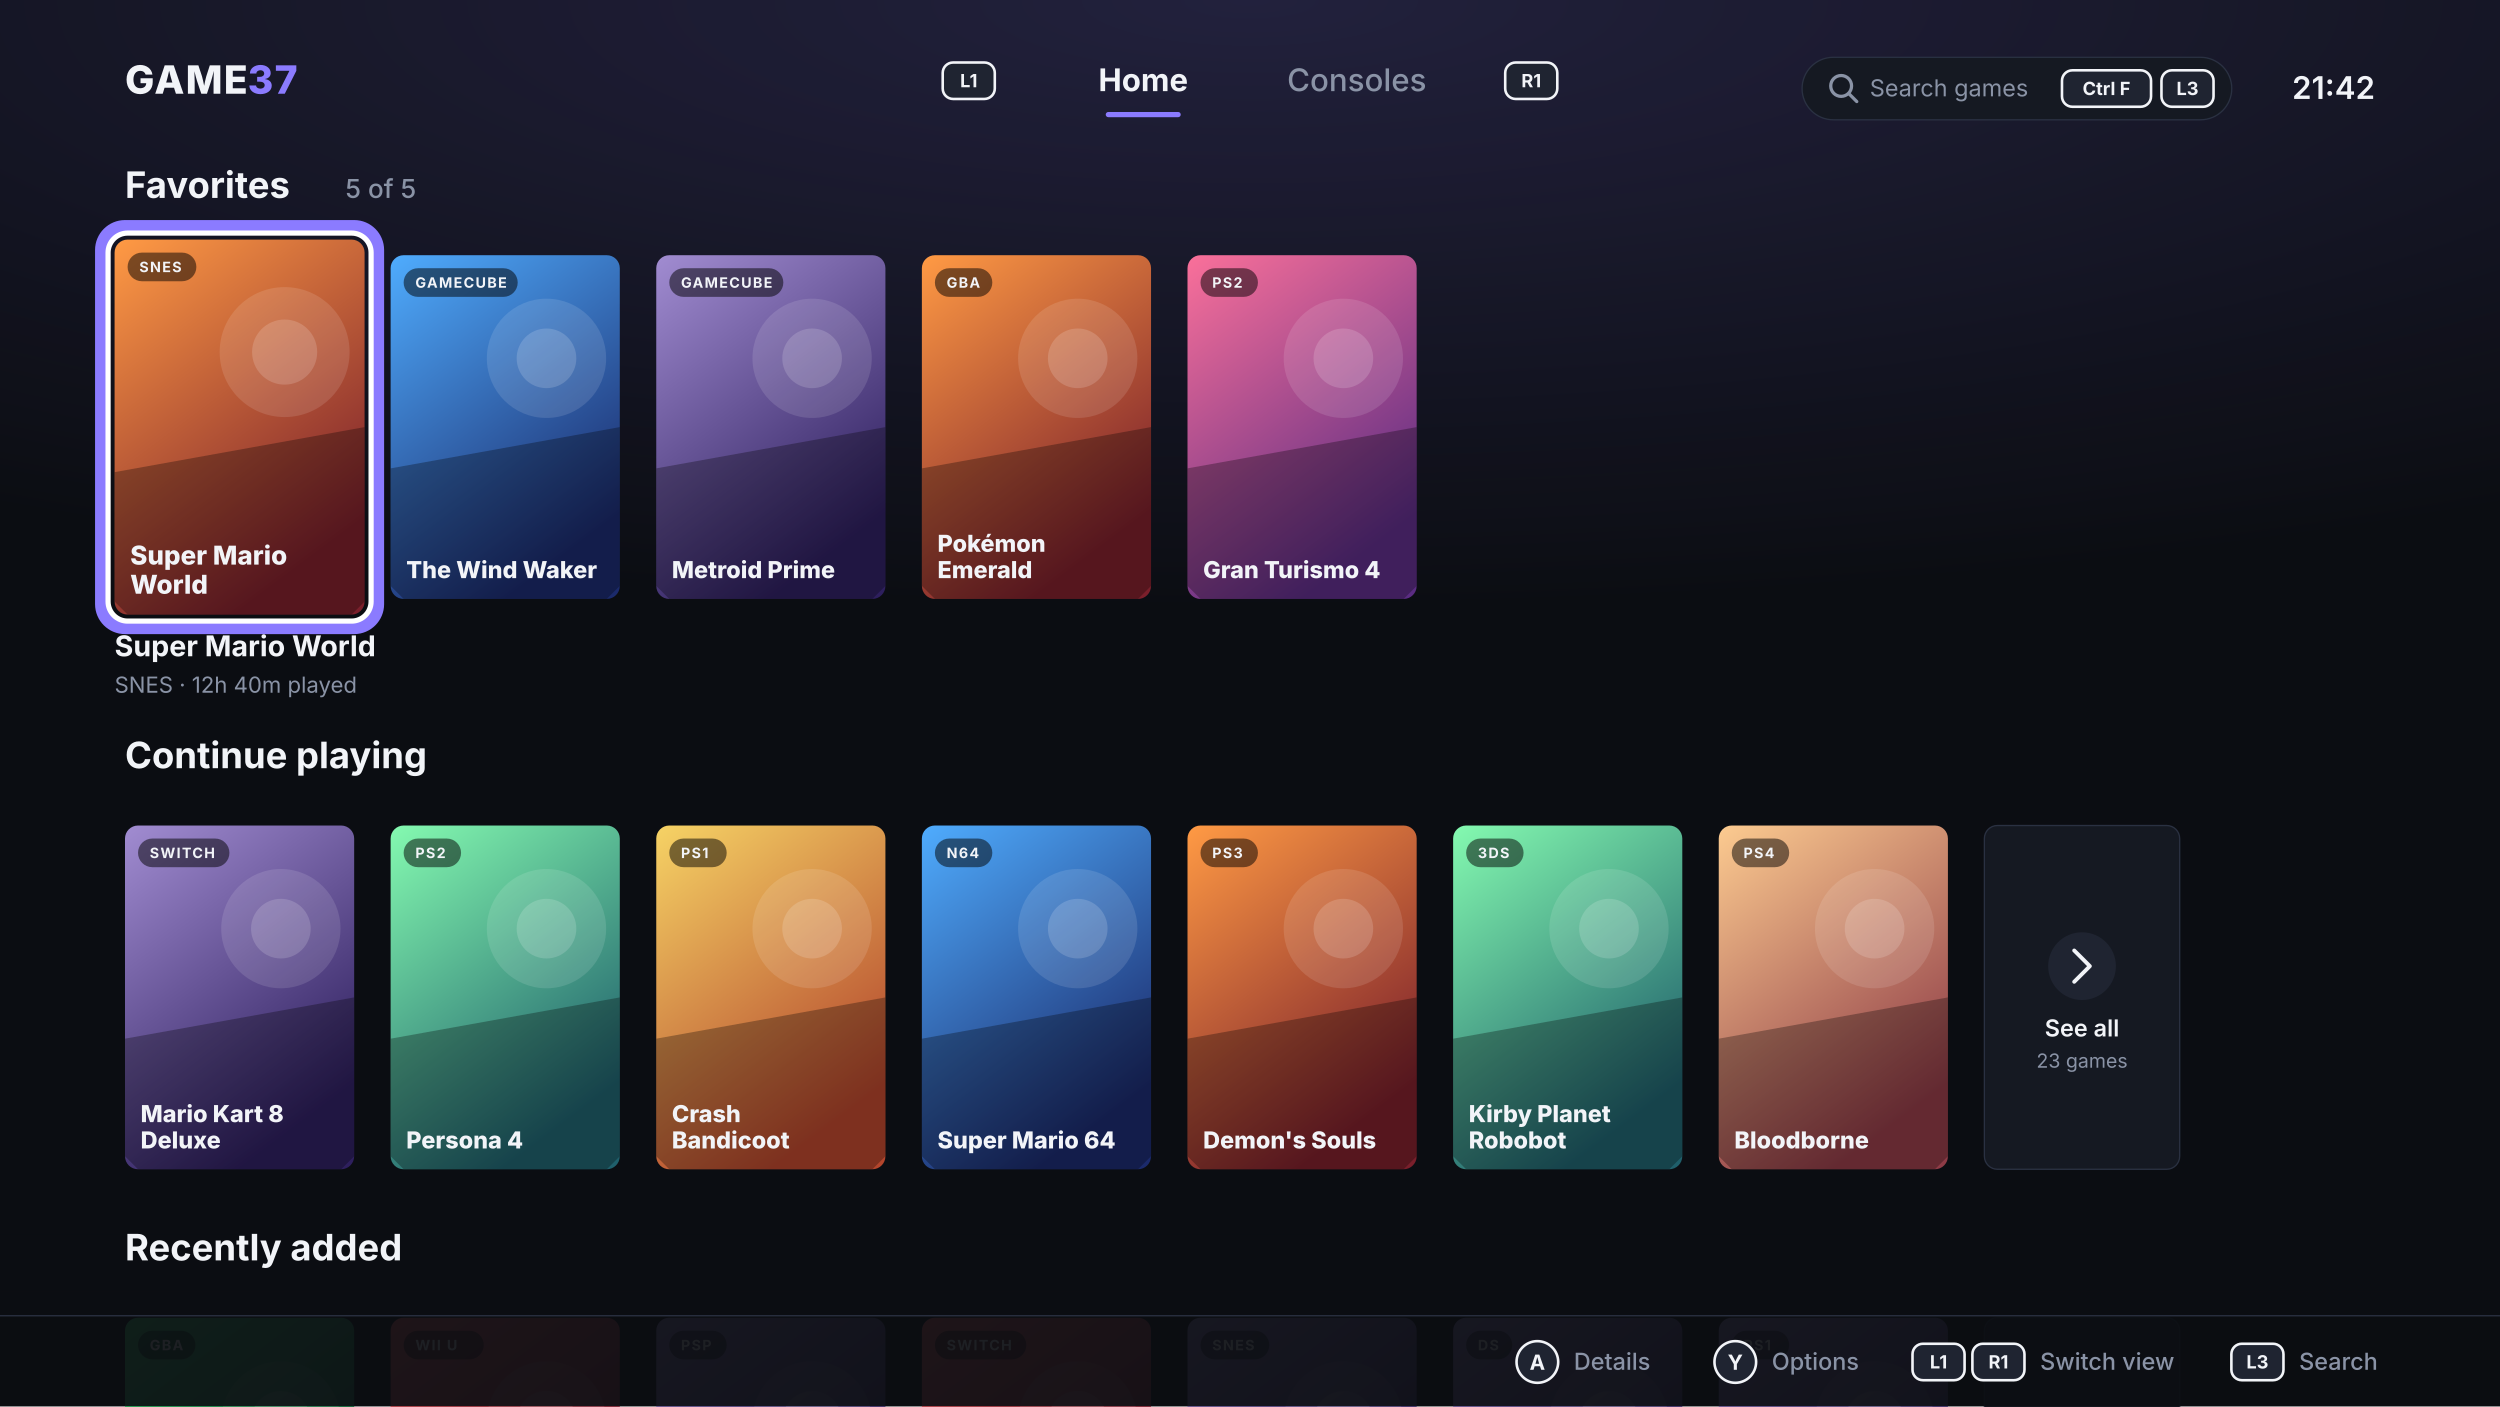
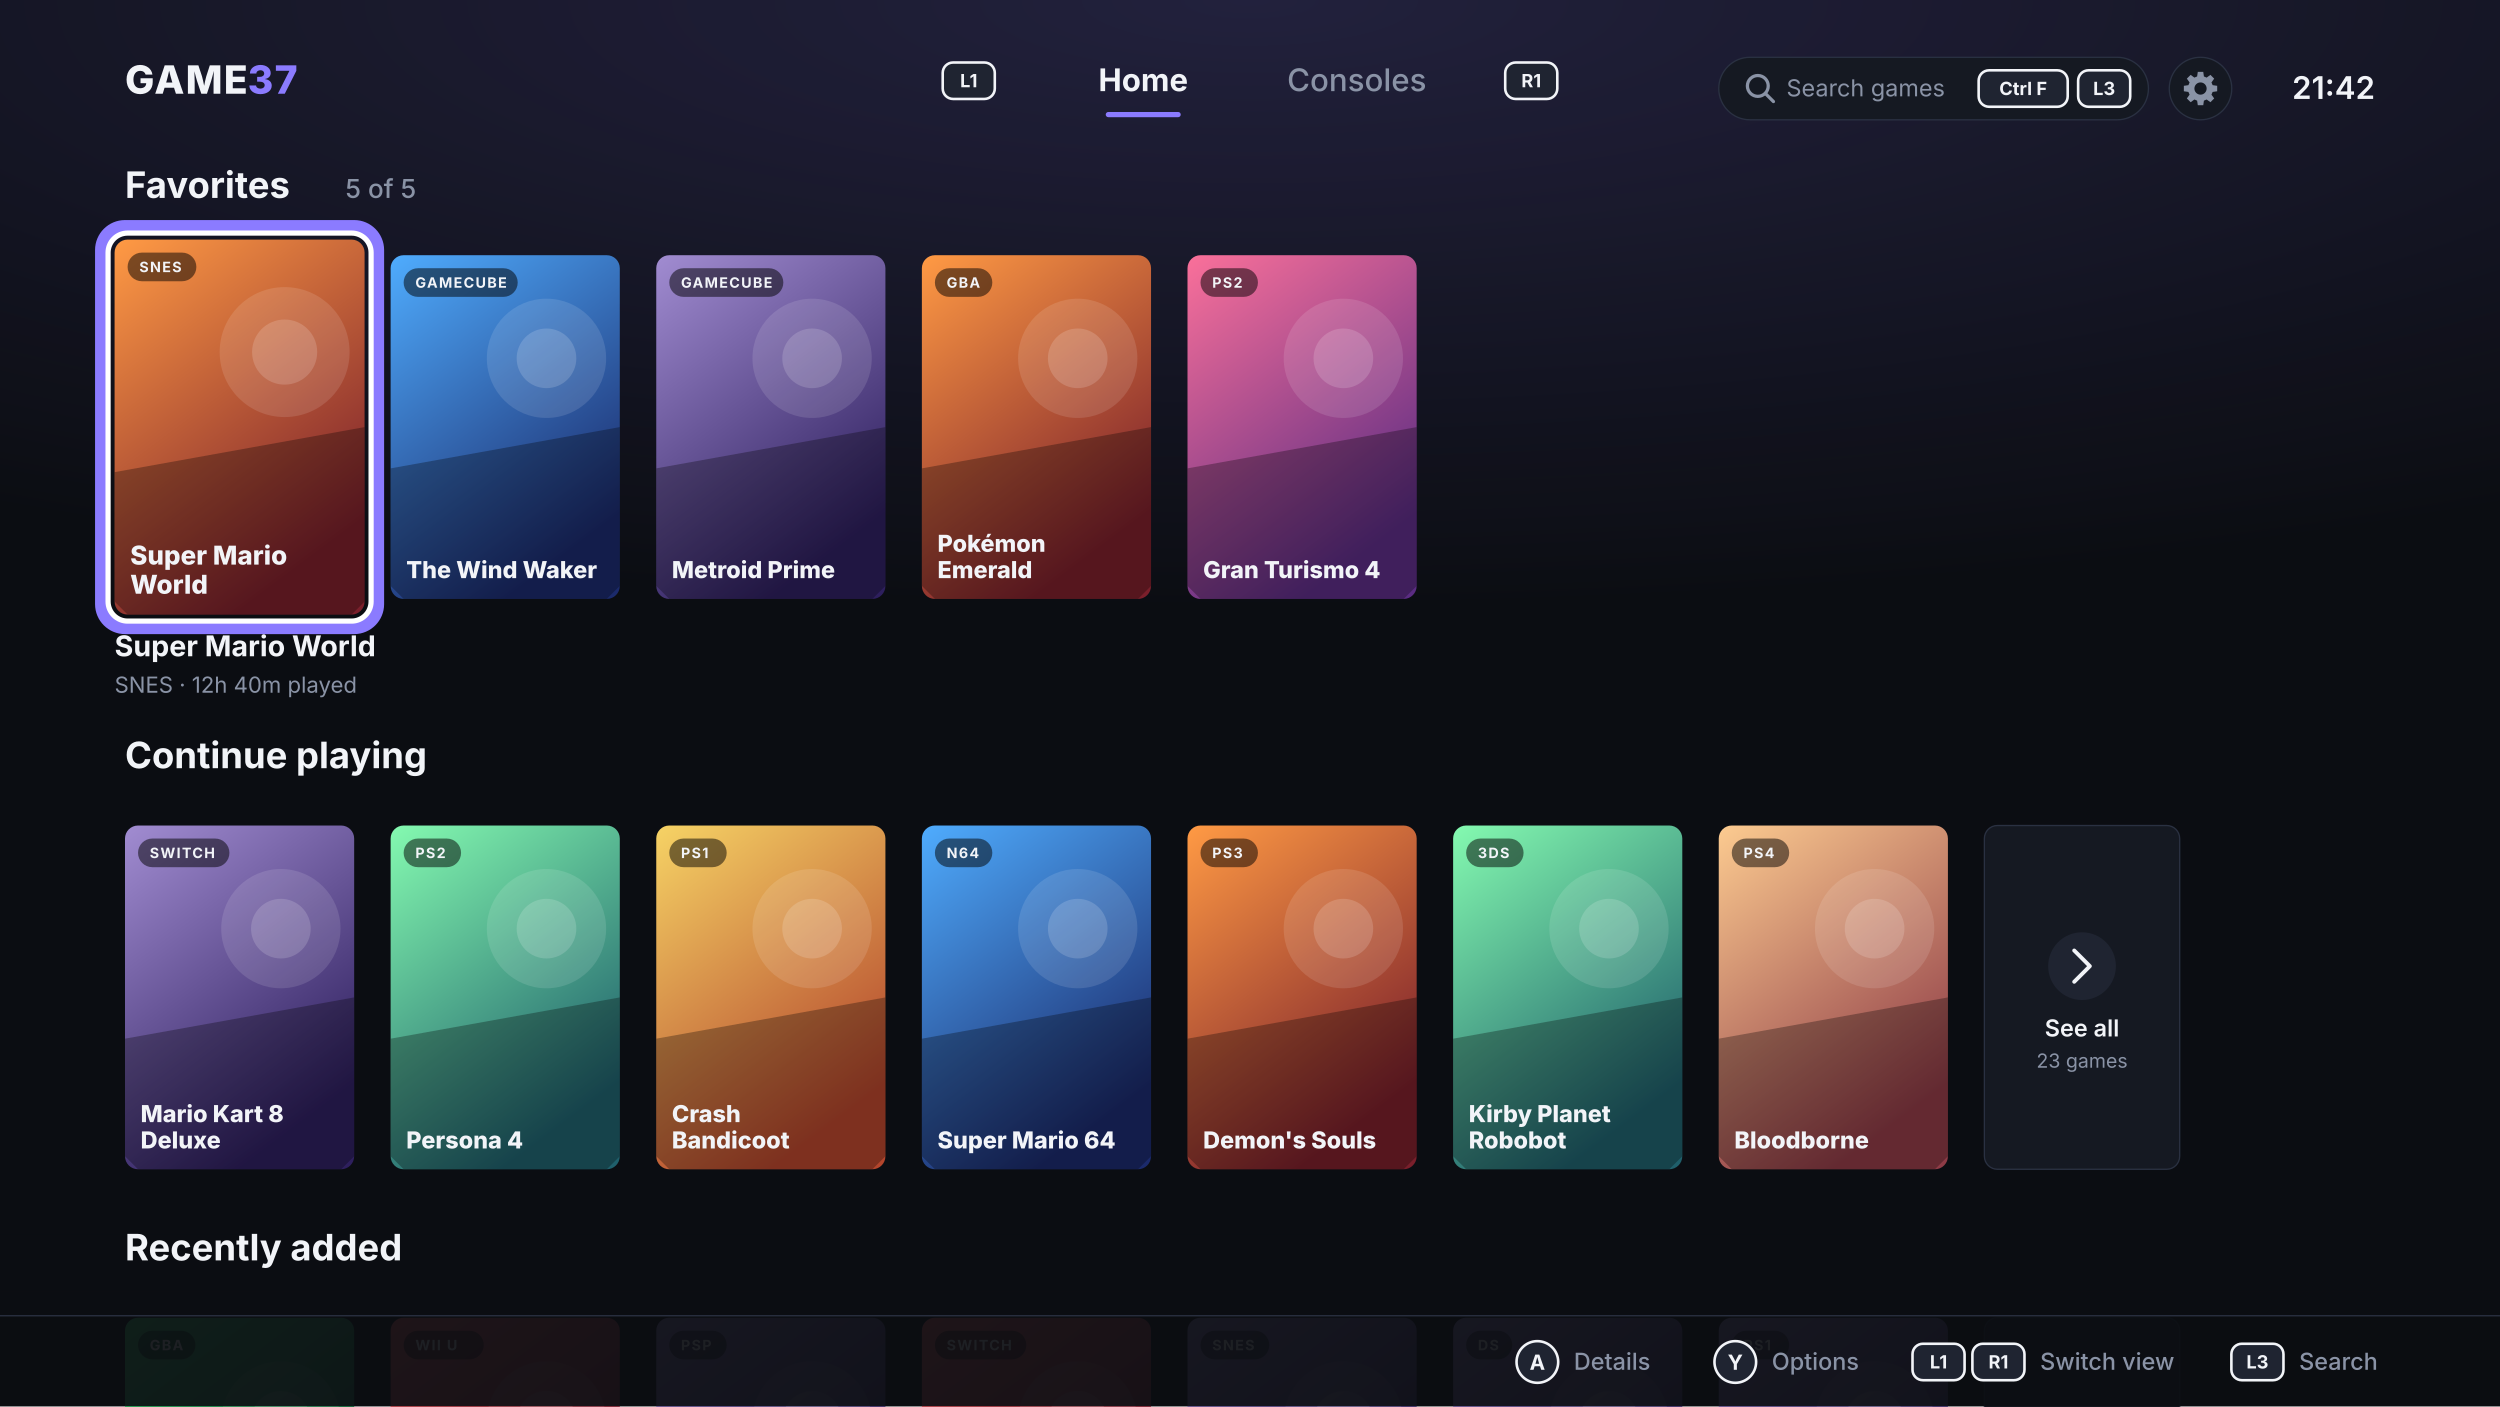
<svg xmlns="http://www.w3.org/2000/svg" width="1920" height="1080" viewBox="0 0 1920 1080">
  <defs>
    <radialGradient id="rg1" cx="0.5" cy="0" r="0.9">
      <stop offset="0" stop-color="#8B7BFF" stop-opacity="0.18" />
      <stop offset="1" stop-color="#8B7BFF" stop-opacity="0" />
    </radialGradient>
    <linearGradient id="lg2" x1="0" y1="0" x2="0.5" y2="1">
      <stop offset="0" stop-color="#FF9A44" stop-opacity="1" />
      <stop offset="1" stop-color="#7A1F2B" stop-opacity="1" />
    </linearGradient>
    <linearGradient id="lg3" x1="0" y1="0" x2="0.5" y2="1">
      <stop offset="0" stop-color="#4FACFE" stop-opacity="1" />
      <stop offset="1" stop-color="#1B2A6B" stop-opacity="1" />
    </linearGradient>
    <linearGradient id="lg4" x1="0" y1="0" x2="0.5" y2="1">
      <stop offset="0" stop-color="#A18CD1" stop-opacity="1" />
      <stop offset="1" stop-color="#2E1F5E" stop-opacity="1" />
    </linearGradient>
    <linearGradient id="lg5" x1="0" y1="0" x2="0.5" y2="1">
      <stop offset="0" stop-color="#FF9A44" stop-opacity="1" />
      <stop offset="1" stop-color="#7A1F2B" stop-opacity="1" />
    </linearGradient>
    <linearGradient id="lg6" x1="0" y1="0" x2="0.5" y2="1">
      <stop offset="0" stop-color="#FA709A" stop-opacity="1" />
      <stop offset="1" stop-color="#5B2C83" stop-opacity="1" />
    </linearGradient>
    <linearGradient id="lg7" x1="0" y1="0" x2="0.5" y2="1">
      <stop offset="0" stop-color="#A18CD1" stop-opacity="1" />
      <stop offset="1" stop-color="#2E1F5E" stop-opacity="1" />
    </linearGradient>
    <linearGradient id="lg8" x1="0" y1="0" x2="0.5" y2="1">
      <stop offset="0" stop-color="#84FAB0" stop-opacity="1" />
      <stop offset="1" stop-color="#1F5F6B" stop-opacity="1" />
    </linearGradient>
    <linearGradient id="lg9" x1="0" y1="0" x2="0.5" y2="1">
      <stop offset="0" stop-color="#F6D365" stop-opacity="1" />
      <stop offset="1" stop-color="#B3452C" stop-opacity="1" />
    </linearGradient>
    <linearGradient id="lg10" x1="0" y1="0" x2="0.5" y2="1">
      <stop offset="0" stop-color="#4FACFE" stop-opacity="1" />
      <stop offset="1" stop-color="#1B2A6B" stop-opacity="1" />
    </linearGradient>
    <linearGradient id="lg11" x1="0" y1="0" x2="0.5" y2="1">
      <stop offset="0" stop-color="#FF9A44" stop-opacity="1" />
      <stop offset="1" stop-color="#7A1F2B" stop-opacity="1" />
    </linearGradient>
    <linearGradient id="lg12" x1="0" y1="0" x2="0.5" y2="1">
      <stop offset="0" stop-color="#84FAB0" stop-opacity="1" />
      <stop offset="1" stop-color="#1F5F6B" stop-opacity="1" />
    </linearGradient>
    <linearGradient id="lg13" x1="0" y1="0" x2="0.5" y2="1">
      <stop offset="0" stop-color="#FCCB90" stop-opacity="1" />
      <stop offset="1" stop-color="#8E3B46" stop-opacity="1" />
    </linearGradient>
    <linearGradient id="lg14" x1="0" y1="0" x2="0.5" y2="1">
      <stop offset="0" stop-color="#43E97B" stop-opacity="1" />
      <stop offset="1" stop-color="#0F4C3A" stop-opacity="1" />
    </linearGradient>
    <linearGradient id="lg15" x1="0" y1="0" x2="0.5" y2="1">
      <stop offset="0" stop-color="#FF6B6B" stop-opacity="1" />
      <stop offset="1" stop-color="#6B1D3A" stop-opacity="1" />
    </linearGradient>
    <linearGradient id="lg16" x1="0" y1="0" x2="0.5" y2="1">
      <stop offset="0" stop-color="#A18CD1" stop-opacity="1" />
      <stop offset="1" stop-color="#2E1F5E" stop-opacity="1" />
    </linearGradient>
    <linearGradient id="lg17" x1="0" y1="0" x2="0.5" y2="1">
      <stop offset="0" stop-color="#FF6B6B" stop-opacity="1" />
      <stop offset="1" stop-color="#6B1D3A" stop-opacity="1" />
    </linearGradient>
    <linearGradient id="lg18" x1="0" y1="0" x2="0.5" y2="1">
      <stop offset="0" stop-color="#A18CD1" stop-opacity="1" />
      <stop offset="1" stop-color="#2E1F5E" stop-opacity="1" />
    </linearGradient>
    <linearGradient id="lg19" x1="0" y1="0" x2="0.5" y2="1">
      <stop offset="0" stop-color="#A18CD1" stop-opacity="1" />
      <stop offset="1" stop-color="#2E1F5E" stop-opacity="1" />
    </linearGradient>
    <linearGradient id="lg20" x1="0" y1="0" x2="0.5" y2="1">
      <stop offset="0" stop-color="#A18CD1" stop-opacity="1" />
      <stop offset="1" stop-color="#2E1F5E" stop-opacity="1" />
    </linearGradient>
    <linearGradient id="lg21" x1="0" y1="0" x2="0" y2="1">
      <stop offset="0" stop-color="#0B0D12" stop-opacity="0" />
      <stop offset="1" stop-color="#0B0D12" stop-opacity="1" />
    </linearGradient>
  </defs>
  <rect x="0.0" y="0.0" width="1920.0" height="1080.0" rx="0" fill="#0B0D12" fill-opacity="1" />
  <rect x="0.0" y="0.0" width="1920.0" height="520.0" rx="0" fill="url(#rg1)" fill-opacity="1" />
  <text x="96" y="72" font-family="Inter, 'Helvetica Neue', Arial, sans-serif" font-size="30" font-weight="800" fill="#F2F4F8" letter-spacing="1">GAME<tspan fill="#8B7BFF">37</tspan>
  </text>
  <rect x="724.0" y="48.0" width="40.0" height="28.0" rx="8" fill="#1F2431" fill-opacity="1" stroke="#F2F4F8" stroke-width="2" />
  <text x="744.0" y="67.0" font-family="Inter, 'Helvetica Neue', Arial, sans-serif" font-size="14" font-weight="700" fill="#F2F4F8" fill-opacity="1" text-anchor="middle" letter-spacing="0">L1</text>
  <rect x="1156.0" y="48.0" width="40.0" height="28.0" rx="8" fill="#1F2431" fill-opacity="1" stroke="#F2F4F8" stroke-width="2" />
  <text x="1176.0" y="67.0" font-family="Inter, 'Helvetica Neue', Arial, sans-serif" font-size="14" font-weight="700" fill="#F2F4F8" fill-opacity="1" text-anchor="middle" letter-spacing="0">R1</text>
  <text x="878.0" y="70.0" font-family="Inter, 'Helvetica Neue', Arial, sans-serif" font-size="24" font-weight="700" fill="#F2F4F8" fill-opacity="1" text-anchor="middle" letter-spacing="0">Home</text>
  <rect x="849.2" y="86.0" width="57.6" height="4.0" rx="2" fill="#8B7BFF" fill-opacity="1" />
  <text x="1042.0" y="70.0" font-family="Inter, 'Helvetica Neue', Arial, sans-serif" font-size="24" font-weight="500" fill="#8A93A6" fill-opacity="1" text-anchor="middle" letter-spacing="0">Consoles</text>
-   <rect x="1384.0" y="44.0" width="330.0" height="48.0" rx="24" fill="#151922" fill-opacity="1" stroke="#2A3142" stroke-width="1" />
-   <circle cx="1414.0" cy="66.0" r="8.0" fill="none" fill-opacity="1" stroke="#8A93A6" stroke-width="2.5" />
-   <line x1="1420" y1="72" x2="1426" y2="78" stroke="#8A93A6" stroke-width="2.5" stroke-linecap="round" />
-   <text x="1436.0" y="74.0" font-family="Inter, 'Helvetica Neue', Arial, sans-serif" font-size="18" font-weight="400" fill="#8A93A6" fill-opacity="1" text-anchor="start" letter-spacing="0">Search games</text>
-   <rect x="1660.0" y="54.0" width="40.0" height="28.0" rx="8" fill="#1F2431" fill-opacity="1" stroke="#F2F4F8" stroke-width="2" />
-   <text x="1680.0" y="73.0" font-family="Inter, 'Helvetica Neue', Arial, sans-serif" font-size="14" font-weight="700" fill="#F2F4F8" fill-opacity="1" text-anchor="middle" letter-spacing="0">L3</text>
-   <rect x="1583.6" y="54.0" width="68.4" height="28.0" rx="8" fill="#1F2431" fill-opacity="1" stroke="#F2F4F8" stroke-width="2" />
-   <text x="1617.8" y="73.0" font-family="Inter, 'Helvetica Neue', Arial, sans-serif" font-size="14" font-weight="700" fill="#F2F4F8" fill-opacity="1" text-anchor="middle" letter-spacing="0">Ctrl F</text>
+   <rect x="1320.0" y="44.0" width="330.0" height="48.0" rx="24" fill="#151922" fill-opacity="1" stroke="#2A3142" stroke-width="1" />
+   <circle cx="1350.0" cy="66.0" r="8.0" fill="none" fill-opacity="1" stroke="#8A93A6" stroke-width="2.5" />
+   <line x1="1356" y1="72" x2="1362" y2="78" stroke="#8A93A6" stroke-width="2.5" stroke-linecap="round" />
+   <text x="1372.0" y="74.0" font-family="Inter, 'Helvetica Neue', Arial, sans-serif" font-size="18" font-weight="400" fill="#8A93A6" fill-opacity="1" text-anchor="start" letter-spacing="0">Search games</text>
+   <rect x="1596.0" y="54.0" width="40.0" height="28.0" rx="8" fill="#1F2431" fill-opacity="1" stroke="#F2F4F8" stroke-width="2" />
+   <text x="1616.0" y="73.0" font-family="Inter, 'Helvetica Neue', Arial, sans-serif" font-size="14" font-weight="700" fill="#F2F4F8" fill-opacity="1" text-anchor="middle" letter-spacing="0">L3</text>
+   <rect x="1519.6" y="54.0" width="68.4" height="28.0" rx="8" fill="#1F2431" fill-opacity="1" stroke="#F2F4F8" stroke-width="2" />
+   <text x="1553.8" y="73.0" font-family="Inter, 'Helvetica Neue', Arial, sans-serif" font-size="14" font-weight="700" fill="#F2F4F8" fill-opacity="1" text-anchor="middle" letter-spacing="0">Ctrl F</text>
+   <circle cx="1690.0" cy="68.0" r="24.0" fill="#151922" fill-opacity="1" stroke="#2A3142" stroke-width="1" />
+   <polygon points="1699.3,65.4 1702.8,65.9 1702.8,70.1 1699.3,70.6 1698.4,72.7 1700.5,75.6 1697.6,78.5 1694.7,76.4 1692.6,77.3 1692.1,80.8 1687.9,80.8 1687.4,77.3 1685.3,76.4 1682.4,78.5 1679.5,75.6 1681.6,72.7 1680.7,70.6 1677.2,70.1 1677.2,65.9 1680.7,65.4 1681.6,63.3 1679.5,60.4 1682.4,57.5 1685.3,59.6 1687.4,58.7 1687.9,55.2 1692.1,55.2 1692.6,58.7 1694.7,59.6 1697.6,57.5 1700.5,60.4 1698.4,63.3" fill="#8A93A6" />
+   <circle cx="1690.0" cy="68.0" r="4.7" fill="#151922" fill-opacity="1" />
  <text x="1824.0" y="76.0" font-family="Inter, 'Helvetica Neue', Arial, sans-serif" font-size="24" font-weight="600" fill="#F2F4F8" fill-opacity="1" text-anchor="end" letter-spacing="0">21:42</text>
  <rect x="78.0" y="174.0" width="212.0" height="308.0" rx="18" fill="none" fill-opacity="0.4" stroke="#8B7BFF" stroke-width="10" />
  <rect x="83.0" y="179.0" width="202.0" height="298.0" rx="15" fill="none" fill-opacity="1" stroke="#FFFFFF" stroke-width="4" />
  <rect x="88.0" y="184.0" width="192.0" height="288.0" rx="10" fill="url(#lg2)" fill-opacity="1" />
  <circle cx="218.6" cy="270.4" r="49.9" fill="#FFFFFF" fill-opacity="0.12" />
  <circle cx="218.6" cy="270.4" r="25.0" fill="#FFFFFF" fill-opacity="0.16" />
  <polygon points="88,362.6 280,328.0 280,462.0 270,472.0 98,472.0 88,462.0" fill="#000000" fill-opacity=".3" />
  <text x="100.0" y="433.6" font-family="Inter, 'Helvetica Neue', Arial, sans-serif" font-size="20" font-weight="800" fill="#F2F4F8" fill-opacity="1" text-anchor="start" letter-spacing="0">Super Mario</text>
  <text x="100.0" y="456.0" font-family="Inter, 'Helvetica Neue', Arial, sans-serif" font-size="20" font-weight="800" fill="#F2F4F8" fill-opacity="1" text-anchor="start" letter-spacing="0">World</text>
  <rect x="98.0" y="194.0" width="52.8" height="22.0" rx="11" fill="#000000" fill-opacity="0.5" />
  <text x="107.0" y="209.0" font-family="Inter, 'Helvetica Neue', Arial, sans-serif" font-size="11" font-weight="700" fill="#F2F4F8" fill-opacity="1" text-anchor="start" letter-spacing="1">SNES</text>
  <text x="88.0" y="504.0" font-family="Inter, 'Helvetica Neue', Arial, sans-serif" font-size="22" font-weight="700" fill="#F2F4F8" fill-opacity="1" text-anchor="start" letter-spacing="0">Super Mario World</text>
  <text x="88.0" y="532.0" font-family="Inter, 'Helvetica Neue', Arial, sans-serif" font-size="17" font-weight="400" fill="#8A93A6" fill-opacity="1" text-anchor="start" letter-spacing="0">SNES · 12h 40m played</text>
  <rect x="300.0" y="196.0" width="176.0" height="264.0" rx="10" fill="url(#lg3)" fill-opacity="1" />
  <circle cx="419.7" cy="275.2" r="45.8" fill="#FFFFFF" fill-opacity="0.12" />
  <circle cx="419.7" cy="275.2" r="22.9" fill="#FFFFFF" fill-opacity="0.16" />
  <polygon points="300,359.7 476,328.0 476,450.0 466,460.0 310,460.0 300,450.0" fill="#000000" fill-opacity=".3" />
  <text x="312.0" y="444.0" font-family="Inter, 'Helvetica Neue', Arial, sans-serif" font-size="18" font-weight="800" fill="#F2F4F8" fill-opacity="1" text-anchor="start" letter-spacing="0">The Wind Waker</text>
  <rect x="310.0" y="206.0" width="87.6" height="22.0" rx="11" fill="#000000" fill-opacity="0.5" />
  <text x="319.0" y="221.0" font-family="Inter, 'Helvetica Neue', Arial, sans-serif" font-size="11" font-weight="700" fill="#F2F4F8" fill-opacity="1" text-anchor="start" letter-spacing="1">GAMECUBE</text>
  <rect x="504.0" y="196.0" width="176.0" height="264.0" rx="10" fill="url(#lg4)" fill-opacity="1" />
  <circle cx="623.7" cy="275.2" r="45.8" fill="#FFFFFF" fill-opacity="0.12" />
  <circle cx="623.7" cy="275.2" r="22.9" fill="#FFFFFF" fill-opacity="0.16" />
  <polygon points="504,359.7 680,328.0 680,450.0 670,460.0 514,460.0 504,450.0" fill="#000000" fill-opacity=".3" />
  <text x="516.0" y="444.0" font-family="Inter, 'Helvetica Neue', Arial, sans-serif" font-size="18" font-weight="800" fill="#F2F4F8" fill-opacity="1" text-anchor="start" letter-spacing="0">Metroid Prime</text>
  <rect x="514.0" y="206.0" width="87.6" height="22.0" rx="11" fill="#000000" fill-opacity="0.5" />
  <text x="523.0" y="221.0" font-family="Inter, 'Helvetica Neue', Arial, sans-serif" font-size="11" font-weight="700" fill="#F2F4F8" fill-opacity="1" text-anchor="start" letter-spacing="1">GAMECUBE</text>
  <rect x="708.0" y="196.0" width="176.0" height="264.0" rx="10" fill="url(#lg5)" fill-opacity="1" />
  <circle cx="827.7" cy="275.2" r="45.8" fill="#FFFFFF" fill-opacity="0.12" />
  <circle cx="827.7" cy="275.2" r="22.9" fill="#FFFFFF" fill-opacity="0.16" />
  <polygon points="708,359.7 884,328.0 884,450.0 874,460.0 718,460.0 708,450.0" fill="#000000" fill-opacity=".3" />
  <text x="720.0" y="423.8" font-family="Inter, 'Helvetica Neue', Arial, sans-serif" font-size="18" font-weight="800" fill="#F2F4F8" fill-opacity="1" text-anchor="start" letter-spacing="0">Pokémon</text>
  <text x="720.0" y="444.0" font-family="Inter, 'Helvetica Neue', Arial, sans-serif" font-size="18" font-weight="800" fill="#F2F4F8" fill-opacity="1" text-anchor="start" letter-spacing="0">Emerald</text>
  <rect x="718.0" y="206.0" width="44.1" height="22.0" rx="11" fill="#000000" fill-opacity="0.5" />
  <text x="727.0" y="221.0" font-family="Inter, 'Helvetica Neue', Arial, sans-serif" font-size="11" font-weight="700" fill="#F2F4F8" fill-opacity="1" text-anchor="start" letter-spacing="1">GBA</text>
  <rect x="912.0" y="196.0" width="176.0" height="264.0" rx="10" fill="url(#lg6)" fill-opacity="1" />
  <circle cx="1031.7" cy="275.2" r="45.8" fill="#FFFFFF" fill-opacity="0.12" />
  <circle cx="1031.7" cy="275.2" r="22.9" fill="#FFFFFF" fill-opacity="0.16" />
  <polygon points="912,359.7 1088,328.0 1088,450.0 1078,460.0 922,460.0 912,450.0" fill="#000000" fill-opacity=".3" />
  <text x="924.0" y="444.0" font-family="Inter, 'Helvetica Neue', Arial, sans-serif" font-size="18" font-weight="800" fill="#F2F4F8" fill-opacity="1" text-anchor="start" letter-spacing="0">Gran Turismo 4</text>
  <rect x="922.0" y="206.0" width="44.1" height="22.0" rx="11" fill="#000000" fill-opacity="0.5" />
  <text x="931.0" y="221.0" font-family="Inter, 'Helvetica Neue', Arial, sans-serif" font-size="11" font-weight="700" fill="#F2F4F8" fill-opacity="1" text-anchor="start" letter-spacing="1">PS2</text>
  <rect x="96.0" y="634.0" width="176.0" height="264.0" rx="10" fill="url(#lg7)" fill-opacity="1" />
  <circle cx="215.7" cy="713.2" r="45.8" fill="#FFFFFF" fill-opacity="0.12" />
  <circle cx="215.7" cy="713.2" r="22.9" fill="#FFFFFF" fill-opacity="0.16" />
  <polygon points="96,797.7 272,766.0 272,888.0 262,898.0 106,898.0 96,888.0" fill="#000000" fill-opacity=".3" />
  <text x="108.0" y="861.8" font-family="Inter, 'Helvetica Neue', Arial, sans-serif" font-size="18" font-weight="800" fill="#F2F4F8" fill-opacity="1" text-anchor="start" letter-spacing="0">Mario Kart 8</text>
  <text x="108.0" y="882.0" font-family="Inter, 'Helvetica Neue', Arial, sans-serif" font-size="18" font-weight="800" fill="#F2F4F8" fill-opacity="1" text-anchor="start" letter-spacing="0">Deluxe</text>
  <rect x="106.0" y="644.0" width="70.2" height="22.0" rx="11" fill="#000000" fill-opacity="0.5" />
  <text x="115.0" y="659.0" font-family="Inter, 'Helvetica Neue', Arial, sans-serif" font-size="11" font-weight="700" fill="#F2F4F8" fill-opacity="1" text-anchor="start" letter-spacing="1">SWITCH</text>
  <rect x="300.0" y="634.0" width="176.0" height="264.0" rx="10" fill="url(#lg8)" fill-opacity="1" />
  <circle cx="419.7" cy="713.2" r="45.8" fill="#FFFFFF" fill-opacity="0.12" />
  <circle cx="419.7" cy="713.2" r="22.9" fill="#FFFFFF" fill-opacity="0.16" />
  <polygon points="300,797.7 476,766.0 476,888.0 466,898.0 310,898.0 300,888.0" fill="#000000" fill-opacity=".3" />
  <text x="312.0" y="882.0" font-family="Inter, 'Helvetica Neue', Arial, sans-serif" font-size="18" font-weight="800" fill="#F2F4F8" fill-opacity="1" text-anchor="start" letter-spacing="0">Persona 4</text>
  <rect x="310.0" y="644.0" width="44.1" height="22.0" rx="11" fill="#000000" fill-opacity="0.5" />
  <text x="319.0" y="659.0" font-family="Inter, 'Helvetica Neue', Arial, sans-serif" font-size="11" font-weight="700" fill="#F2F4F8" fill-opacity="1" text-anchor="start" letter-spacing="1">PS2</text>
  <rect x="504.0" y="634.0" width="176.0" height="264.0" rx="10" fill="url(#lg9)" fill-opacity="1" />
  <circle cx="623.7" cy="713.2" r="45.8" fill="#FFFFFF" fill-opacity="0.12" />
  <circle cx="623.7" cy="713.2" r="22.9" fill="#FFFFFF" fill-opacity="0.16" />
  <polygon points="504,797.7 680,766.0 680,888.0 670,898.0 514,898.0 504,888.0" fill="#000000" fill-opacity=".3" />
  <text x="516.0" y="861.8" font-family="Inter, 'Helvetica Neue', Arial, sans-serif" font-size="18" font-weight="800" fill="#F2F4F8" fill-opacity="1" text-anchor="start" letter-spacing="0">Crash</text>
  <text x="516.0" y="882.0" font-family="Inter, 'Helvetica Neue', Arial, sans-serif" font-size="18" font-weight="800" fill="#F2F4F8" fill-opacity="1" text-anchor="start" letter-spacing="0">Bandicoot</text>
  <rect x="514.0" y="644.0" width="44.1" height="22.0" rx="11" fill="#000000" fill-opacity="0.5" />
  <text x="523.0" y="659.0" font-family="Inter, 'Helvetica Neue', Arial, sans-serif" font-size="11" font-weight="700" fill="#F2F4F8" fill-opacity="1" text-anchor="start" letter-spacing="1">PS1</text>
  <rect x="708.0" y="634.0" width="176.0" height="264.0" rx="10" fill="url(#lg10)" fill-opacity="1" />
  <circle cx="827.7" cy="713.2" r="45.8" fill="#FFFFFF" fill-opacity="0.12" />
  <circle cx="827.7" cy="713.2" r="22.9" fill="#FFFFFF" fill-opacity="0.16" />
  <polygon points="708,797.7 884,766.0 884,888.0 874,898.0 718,898.0 708,888.0" fill="#000000" fill-opacity=".3" />
  <text x="720.0" y="882.0" font-family="Inter, 'Helvetica Neue', Arial, sans-serif" font-size="18" font-weight="800" fill="#F2F4F8" fill-opacity="1" text-anchor="start" letter-spacing="0">Super Mario 64</text>
  <rect x="718.0" y="644.0" width="44.1" height="22.0" rx="11" fill="#000000" fill-opacity="0.5" />
  <text x="727.0" y="659.0" font-family="Inter, 'Helvetica Neue', Arial, sans-serif" font-size="11" font-weight="700" fill="#F2F4F8" fill-opacity="1" text-anchor="start" letter-spacing="1">N64</text>
  <rect x="912.0" y="634.0" width="176.0" height="264.0" rx="10" fill="url(#lg11)" fill-opacity="1" />
  <circle cx="1031.7" cy="713.2" r="45.8" fill="#FFFFFF" fill-opacity="0.12" />
  <circle cx="1031.7" cy="713.2" r="22.9" fill="#FFFFFF" fill-opacity="0.16" />
  <polygon points="912,797.7 1088,766.0 1088,888.0 1078,898.0 922,898.0 912,888.0" fill="#000000" fill-opacity=".3" />
  <text x="924.0" y="882.0" font-family="Inter, 'Helvetica Neue', Arial, sans-serif" font-size="18" font-weight="800" fill="#F2F4F8" fill-opacity="1" text-anchor="start" letter-spacing="0">Demon's Souls</text>
  <rect x="922.0" y="644.0" width="44.1" height="22.0" rx="11" fill="#000000" fill-opacity="0.5" />
  <text x="931.0" y="659.0" font-family="Inter, 'Helvetica Neue', Arial, sans-serif" font-size="11" font-weight="700" fill="#F2F4F8" fill-opacity="1" text-anchor="start" letter-spacing="1">PS3</text>
  <rect x="1116.0" y="634.0" width="176.0" height="264.0" rx="10" fill="url(#lg12)" fill-opacity="1" />
  <circle cx="1235.7" cy="713.2" r="45.8" fill="#FFFFFF" fill-opacity="0.12" />
  <circle cx="1235.7" cy="713.2" r="22.9" fill="#FFFFFF" fill-opacity="0.16" />
  <polygon points="1116,797.7 1292,766.0 1292,888.0 1282,898.0 1126,898.0 1116,888.0" fill="#000000" fill-opacity=".3" />
  <text x="1128.0" y="861.8" font-family="Inter, 'Helvetica Neue', Arial, sans-serif" font-size="18" font-weight="800" fill="#F2F4F8" fill-opacity="1" text-anchor="start" letter-spacing="0">Kirby Planet</text>
  <text x="1128.0" y="882.0" font-family="Inter, 'Helvetica Neue', Arial, sans-serif" font-size="18" font-weight="800" fill="#F2F4F8" fill-opacity="1" text-anchor="start" letter-spacing="0">Robobot</text>
  <rect x="1126.0" y="644.0" width="44.1" height="22.0" rx="11" fill="#000000" fill-opacity="0.5" />
  <text x="1135.0" y="659.0" font-family="Inter, 'Helvetica Neue', Arial, sans-serif" font-size="11" font-weight="700" fill="#F2F4F8" fill-opacity="1" text-anchor="start" letter-spacing="1">3DS</text>
  <rect x="1320.0" y="634.0" width="176.0" height="264.0" rx="10" fill="url(#lg13)" fill-opacity="1" />
  <circle cx="1439.7" cy="713.2" r="45.8" fill="#FFFFFF" fill-opacity="0.12" />
  <circle cx="1439.7" cy="713.2" r="22.9" fill="#FFFFFF" fill-opacity="0.16" />
  <polygon points="1320,797.7 1496,766.0 1496,888.0 1486,898.0 1330,898.0 1320,888.0" fill="#000000" fill-opacity=".3" />
  <text x="1332.0" y="882.0" font-family="Inter, 'Helvetica Neue', Arial, sans-serif" font-size="18" font-weight="800" fill="#F2F4F8" fill-opacity="1" text-anchor="start" letter-spacing="0">Bloodborne</text>
  <rect x="1330.0" y="644.0" width="44.1" height="22.0" rx="11" fill="#000000" fill-opacity="0.5" />
  <text x="1339.0" y="659.0" font-family="Inter, 'Helvetica Neue', Arial, sans-serif" font-size="11" font-weight="700" fill="#F2F4F8" fill-opacity="1" text-anchor="start" letter-spacing="1">PS4</text>
  <rect x="1524.0" y="634.0" width="150.0" height="264.0" rx="10" fill="#151922" fill-opacity="1" stroke="#2A3142" stroke-width="1" />
  <circle cx="1599.0" cy="742.0" r="26.0" fill="#1F2431" fill-opacity="1" />
  <path d="M1593.0,730.0 l12,12 l-12,12" fill="none" stroke="#F2F4F8" stroke-width="3" stroke-linecap="round" stroke-linejoin="round" />
  <text x="1599.0" y="796.0" font-family="Inter, 'Helvetica Neue', Arial, sans-serif" font-size="18" font-weight="600" fill="#F2F4F8" fill-opacity="1" text-anchor="middle" letter-spacing="0">See all</text>
  <text x="1599.0" y="820.0" font-family="Inter, 'Helvetica Neue', Arial, sans-serif" font-size="15" font-weight="400" fill="#8A93A6" fill-opacity="1" text-anchor="middle" letter-spacing="0">23 games</text>
  <rect x="96.0" y="1012.0" width="176.0" height="264.0" rx="10" fill="url(#lg14)" fill-opacity="1" />
  <circle cx="215.7" cy="1091.2" r="45.8" fill="#FFFFFF" fill-opacity="0.12" />
  <circle cx="215.7" cy="1091.2" r="22.9" fill="#FFFFFF" fill-opacity="0.16" />
  <polygon points="96,1175.7 272,1144.0 272,1266.0 262,1276.0 106,1276.0 96,1266.0" fill="#000000" fill-opacity=".3" />
  <text x="108.0" y="1260.0" font-family="Inter, 'Helvetica Neue', Arial, sans-serif" font-size="18" font-weight="800" fill="#F2F4F8" fill-opacity="1" text-anchor="start" letter-spacing="0">Aria of Sorrow</text>
  <rect x="106.0" y="1022.0" width="44.1" height="22.0" rx="11" fill="#000000" fill-opacity="0.5" />
  <text x="115.0" y="1037.0" font-family="Inter, 'Helvetica Neue', Arial, sans-serif" font-size="11" font-weight="700" fill="#F2F4F8" fill-opacity="1" text-anchor="start" letter-spacing="1">GBA</text>
  <rect x="300.0" y="1012.0" width="176.0" height="264.0" rx="10" fill="url(#lg15)" fill-opacity="1" />
  <circle cx="419.7" cy="1091.2" r="45.8" fill="#FFFFFF" fill-opacity="0.12" />
  <circle cx="419.7" cy="1091.2" r="22.9" fill="#FFFFFF" fill-opacity="0.16" />
  <polygon points="300,1175.7 476,1144.0 476,1266.0 466,1276.0 310,1276.0 300,1266.0" fill="#000000" fill-opacity=".3" />
  <text x="312.0" y="1239.8" font-family="Inter, 'Helvetica Neue', Arial, sans-serif" font-size="18" font-weight="800" fill="#F2F4F8" fill-opacity="1" text-anchor="start" letter-spacing="0">Xenoblade</text>
  <text x="312.0" y="1260.0" font-family="Inter, 'Helvetica Neue', Arial, sans-serif" font-size="18" font-weight="800" fill="#F2F4F8" fill-opacity="1" text-anchor="start" letter-spacing="0">Chronicles X</text>
  <rect x="310.0" y="1022.0" width="61.5" height="22.0" rx="11" fill="#000000" fill-opacity="0.5" />
  <text x="319.0" y="1037.0" font-family="Inter, 'Helvetica Neue', Arial, sans-serif" font-size="11" font-weight="700" fill="#F2F4F8" fill-opacity="1" text-anchor="start" letter-spacing="1">WII U</text>
  <rect x="504.0" y="1012.0" width="176.0" height="264.0" rx="10" fill="url(#lg16)" fill-opacity="1" />
  <circle cx="623.7" cy="1091.2" r="45.8" fill="#FFFFFF" fill-opacity="0.12" />
  <circle cx="623.7" cy="1091.2" r="22.9" fill="#FFFFFF" fill-opacity="0.16" />
  <polygon points="504,1175.7 680,1144.0 680,1266.0 670,1276.0 514,1276.0 504,1266.0" fill="#000000" fill-opacity=".3" />
  <text x="516.0" y="1239.8" font-family="Inter, 'Helvetica Neue', Arial, sans-serif" font-size="18" font-weight="800" fill="#F2F4F8" fill-opacity="1" text-anchor="start" letter-spacing="0">Monster Hunter</text>
  <text x="516.0" y="1260.0" font-family="Inter, 'Helvetica Neue', Arial, sans-serif" font-size="18" font-weight="800" fill="#F2F4F8" fill-opacity="1" text-anchor="start" letter-spacing="0">Freedom Unite</text>
  <rect x="514.0" y="1022.0" width="44.1" height="22.0" rx="11" fill="#000000" fill-opacity="0.5" />
  <text x="523.0" y="1037.0" font-family="Inter, 'Helvetica Neue', Arial, sans-serif" font-size="11" font-weight="700" fill="#F2F4F8" fill-opacity="1" text-anchor="start" letter-spacing="1">PSP</text>
  <rect x="708.0" y="1012.0" width="176.0" height="264.0" rx="10" fill="url(#lg17)" fill-opacity="1" />
  <circle cx="827.7" cy="1091.2" r="45.8" fill="#FFFFFF" fill-opacity="0.12" />
  <circle cx="827.7" cy="1091.2" r="22.9" fill="#FFFFFF" fill-opacity="0.16" />
  <polygon points="708,1175.7 884,1144.0 884,1266.0 874,1276.0 718,1276.0 708,1266.0" fill="#000000" fill-opacity=".3" />
  <text x="720.0" y="1260.0" font-family="Inter, 'Helvetica Neue', Arial, sans-serif" font-size="18" font-weight="800" fill="#F2F4F8" fill-opacity="1" text-anchor="start" letter-spacing="0">Metroid Dread</text>
  <rect x="718.0" y="1022.0" width="70.2" height="22.0" rx="11" fill="#000000" fill-opacity="0.5" />
  <text x="727.0" y="1037.0" font-family="Inter, 'Helvetica Neue', Arial, sans-serif" font-size="11" font-weight="700" fill="#F2F4F8" fill-opacity="1" text-anchor="start" letter-spacing="1">SWITCH</text>
  <rect x="912.0" y="1012.0" width="176.0" height="264.0" rx="10" fill="url(#lg18)" fill-opacity="1" />
  <circle cx="1031.7" cy="1091.2" r="45.8" fill="#FFFFFF" fill-opacity="0.12" />
  <circle cx="1031.7" cy="1091.2" r="22.9" fill="#FFFFFF" fill-opacity="0.16" />
  <polygon points="912,1175.7 1088,1144.0 1088,1266.0 1078,1276.0 922,1276.0 912,1266.0" fill="#000000" fill-opacity=".3" />
  <text x="924.0" y="1260.0" font-family="Inter, 'Helvetica Neue', Arial, sans-serif" font-size="18" font-weight="800" fill="#F2F4F8" fill-opacity="1" text-anchor="start" letter-spacing="0">Chrono Trigger</text>
  <rect x="922.0" y="1022.0" width="52.8" height="22.0" rx="11" fill="#000000" fill-opacity="0.5" />
  <text x="931.0" y="1037.0" font-family="Inter, 'Helvetica Neue', Arial, sans-serif" font-size="11" font-weight="700" fill="#F2F4F8" fill-opacity="1" text-anchor="start" letter-spacing="1">SNES</text>
  <rect x="1116.0" y="1012.0" width="176.0" height="264.0" rx="10" fill="url(#lg19)" fill-opacity="1" />
  <circle cx="1235.7" cy="1091.2" r="45.8" fill="#FFFFFF" fill-opacity="0.12" />
  <circle cx="1235.7" cy="1091.2" r="22.9" fill="#FFFFFF" fill-opacity="0.16" />
  <polygon points="1116,1175.7 1292,1144.0 1292,1266.0 1282,1276.0 1126,1276.0 1116,1266.0" fill="#000000" fill-opacity=".3" />
  <text x="1128.0" y="1260.0" font-family="Inter, 'Helvetica Neue', Arial, sans-serif" font-size="18" font-weight="800" fill="#F2F4F8" fill-opacity="1" text-anchor="start" letter-spacing="0">Mario Kart DS</text>
  <rect x="1126.0" y="1022.0" width="35.4" height="22.0" rx="11" fill="#000000" fill-opacity="0.5" />
  <text x="1135.0" y="1037.0" font-family="Inter, 'Helvetica Neue', Arial, sans-serif" font-size="11" font-weight="700" fill="#F2F4F8" fill-opacity="1" text-anchor="start" letter-spacing="1">DS</text>
  <rect x="1320.0" y="1012.0" width="176.0" height="264.0" rx="10" fill="url(#lg20)" fill-opacity="1" />
  <circle cx="1439.7" cy="1091.2" r="45.8" fill="#FFFFFF" fill-opacity="0.12" />
  <circle cx="1439.7" cy="1091.2" r="22.9" fill="#FFFFFF" fill-opacity="0.16" />
  <polygon points="1320,1175.7 1496,1144.0 1496,1266.0 1486,1276.0 1330,1276.0 1320,1266.0" fill="#000000" fill-opacity=".3" />
  <text x="1332.0" y="1239.8" font-family="Inter, 'Helvetica Neue', Arial, sans-serif" font-size="18" font-weight="800" fill="#F2F4F8" fill-opacity="1" text-anchor="start" letter-spacing="0">Spyro the</text>
  <text x="1332.0" y="1260.0" font-family="Inter, 'Helvetica Neue', Arial, sans-serif" font-size="18" font-weight="800" fill="#F2F4F8" fill-opacity="1" text-anchor="start" letter-spacing="0">Dragon</text>
  <rect x="1330.0" y="1022.0" width="44.1" height="22.0" rx="11" fill="#000000" fill-opacity="0.5" />
  <text x="1339.0" y="1037.0" font-family="Inter, 'Helvetica Neue', Arial, sans-serif" font-size="11" font-weight="700" fill="#F2F4F8" fill-opacity="1" text-anchor="start" letter-spacing="1">PS1</text>
  <rect x="1524.0" y="1012.0" width="150.0" height="264.0" rx="10" fill="#151922" fill-opacity="1" stroke="#2A3142" stroke-width="1" />
  <circle cx="1599.0" cy="1120.0" r="26.0" fill="#1F2431" fill-opacity="1" />
  <path d="M1593.0,1108.0 l12,12 l-12,12" fill="none" stroke="#F2F4F8" stroke-width="3" stroke-linecap="round" stroke-linejoin="round" />
  <text x="1599.0" y="1174.0" font-family="Inter, 'Helvetica Neue', Arial, sans-serif" font-size="18" font-weight="600" fill="#F2F4F8" fill-opacity="1" text-anchor="middle" letter-spacing="0">See all</text>
  <text x="1599.0" y="1198.0" font-family="Inter, 'Helvetica Neue', Arial, sans-serif" font-size="15" font-weight="400" fill="#8A93A6" fill-opacity="1" text-anchor="middle" letter-spacing="0">20 games</text>
  <rect x="0.0" y="930.0" width="1920.0" height="80.0" rx="0" fill="url(#lg21)" fill-opacity="1" />
  <text x="96.0" y="152.0" font-family="Inter, 'Helvetica Neue', Arial, sans-serif" font-size="28" font-weight="700" fill="#F2F4F8" fill-opacity="1" text-anchor="start" letter-spacing="0">Favorites</text>
  <text x="265.2" y="152.0" font-family="Inter, 'Helvetica Neue', Arial, sans-serif" font-size="20" font-weight="500" fill="#8A93A6" fill-opacity="1" text-anchor="start" letter-spacing="0">5 of 5</text>
  <text x="96.0" y="590.0" font-family="Inter, 'Helvetica Neue', Arial, sans-serif" font-size="28" font-weight="700" fill="#F2F4F8" fill-opacity="1" text-anchor="start" letter-spacing="0">Continue playing</text>
  <text x="96.0" y="968.0" font-family="Inter, 'Helvetica Neue', Arial, sans-serif" font-size="28" font-weight="700" fill="#F2F4F8" fill-opacity="1" text-anchor="start" letter-spacing="0">Recently added</text>
  <rect x="0.0" y="1010.0" width="1920.0" height="70.0" rx="0" fill="#0B0D12" fill-opacity="0.92" />
  <rect x="0.0" y="1010.0" width="1920.0" height="1.0" rx="0" fill="#2A3142" fill-opacity="1" />
  <text x="1765.7" y="1052.0" font-family="Inter, 'Helvetica Neue', Arial, sans-serif" font-size="18" font-weight="500" fill="#8A93A6" fill-opacity="1" text-anchor="start" letter-spacing="0">Search</text>
  <rect x="1713.7" y="1032.0" width="40.0" height="28.0" rx="8" fill="#1F2431" fill-opacity="1" stroke="#F2F4F8" stroke-width="2" />
  <text x="1733.7" y="1051.0" font-family="Inter, 'Helvetica Neue', Arial, sans-serif" font-size="14" font-weight="700" fill="#F2F4F8" fill-opacity="1" text-anchor="middle" letter-spacing="0">L3</text>
  <text x="1566.8" y="1052.0" font-family="Inter, 'Helvetica Neue', Arial, sans-serif" font-size="18" font-weight="500" fill="#8A93A6" fill-opacity="1" text-anchor="start" letter-spacing="0">Switch view</text>
  <rect x="1514.8" y="1032.0" width="40.0" height="28.0" rx="8" fill="#1F2431" fill-opacity="1" stroke="#F2F4F8" stroke-width="2" />
  <text x="1534.8" y="1051.0" font-family="Inter, 'Helvetica Neue', Arial, sans-serif" font-size="14" font-weight="700" fill="#F2F4F8" fill-opacity="1" text-anchor="middle" letter-spacing="0">R1</text>
  <rect x="1468.8" y="1032.0" width="40.0" height="28.0" rx="8" fill="#1F2431" fill-opacity="1" stroke="#F2F4F8" stroke-width="2" />
  <text x="1488.8" y="1051.0" font-family="Inter, 'Helvetica Neue', Arial, sans-serif" font-size="14" font-weight="700" fill="#F2F4F8" fill-opacity="1" text-anchor="middle" letter-spacing="0">L1</text>
  <text x="1360.7" y="1052.0" font-family="Inter, 'Helvetica Neue', Arial, sans-serif" font-size="18" font-weight="500" fill="#8A93A6" fill-opacity="1" text-anchor="start" letter-spacing="0">Options</text>
  <circle cx="1332.7" cy="1046.0" r="16.0" fill="#1F2431" fill-opacity="1" stroke="#F2F4F8" stroke-width="2" />
  <text x="1332.7" y="1052.0" font-family="Inter, 'Helvetica Neue', Arial, sans-serif" font-size="16" font-weight="700" fill="#F2F4F8" fill-opacity="1" text-anchor="middle" letter-spacing="0">Y</text>
  <text x="1208.7" y="1052.0" font-family="Inter, 'Helvetica Neue', Arial, sans-serif" font-size="18" font-weight="500" fill="#8A93A6" fill-opacity="1" text-anchor="start" letter-spacing="0">Details</text>
  <circle cx="1180.7" cy="1046.0" r="16.0" fill="#1F2431" fill-opacity="1" stroke="#F2F4F8" stroke-width="2" />
  <text x="1180.7" y="1052.0" font-family="Inter, 'Helvetica Neue', Arial, sans-serif" font-size="16" font-weight="700" fill="#F2F4F8" fill-opacity="1" text-anchor="middle" letter-spacing="0">A</text>
</svg>
